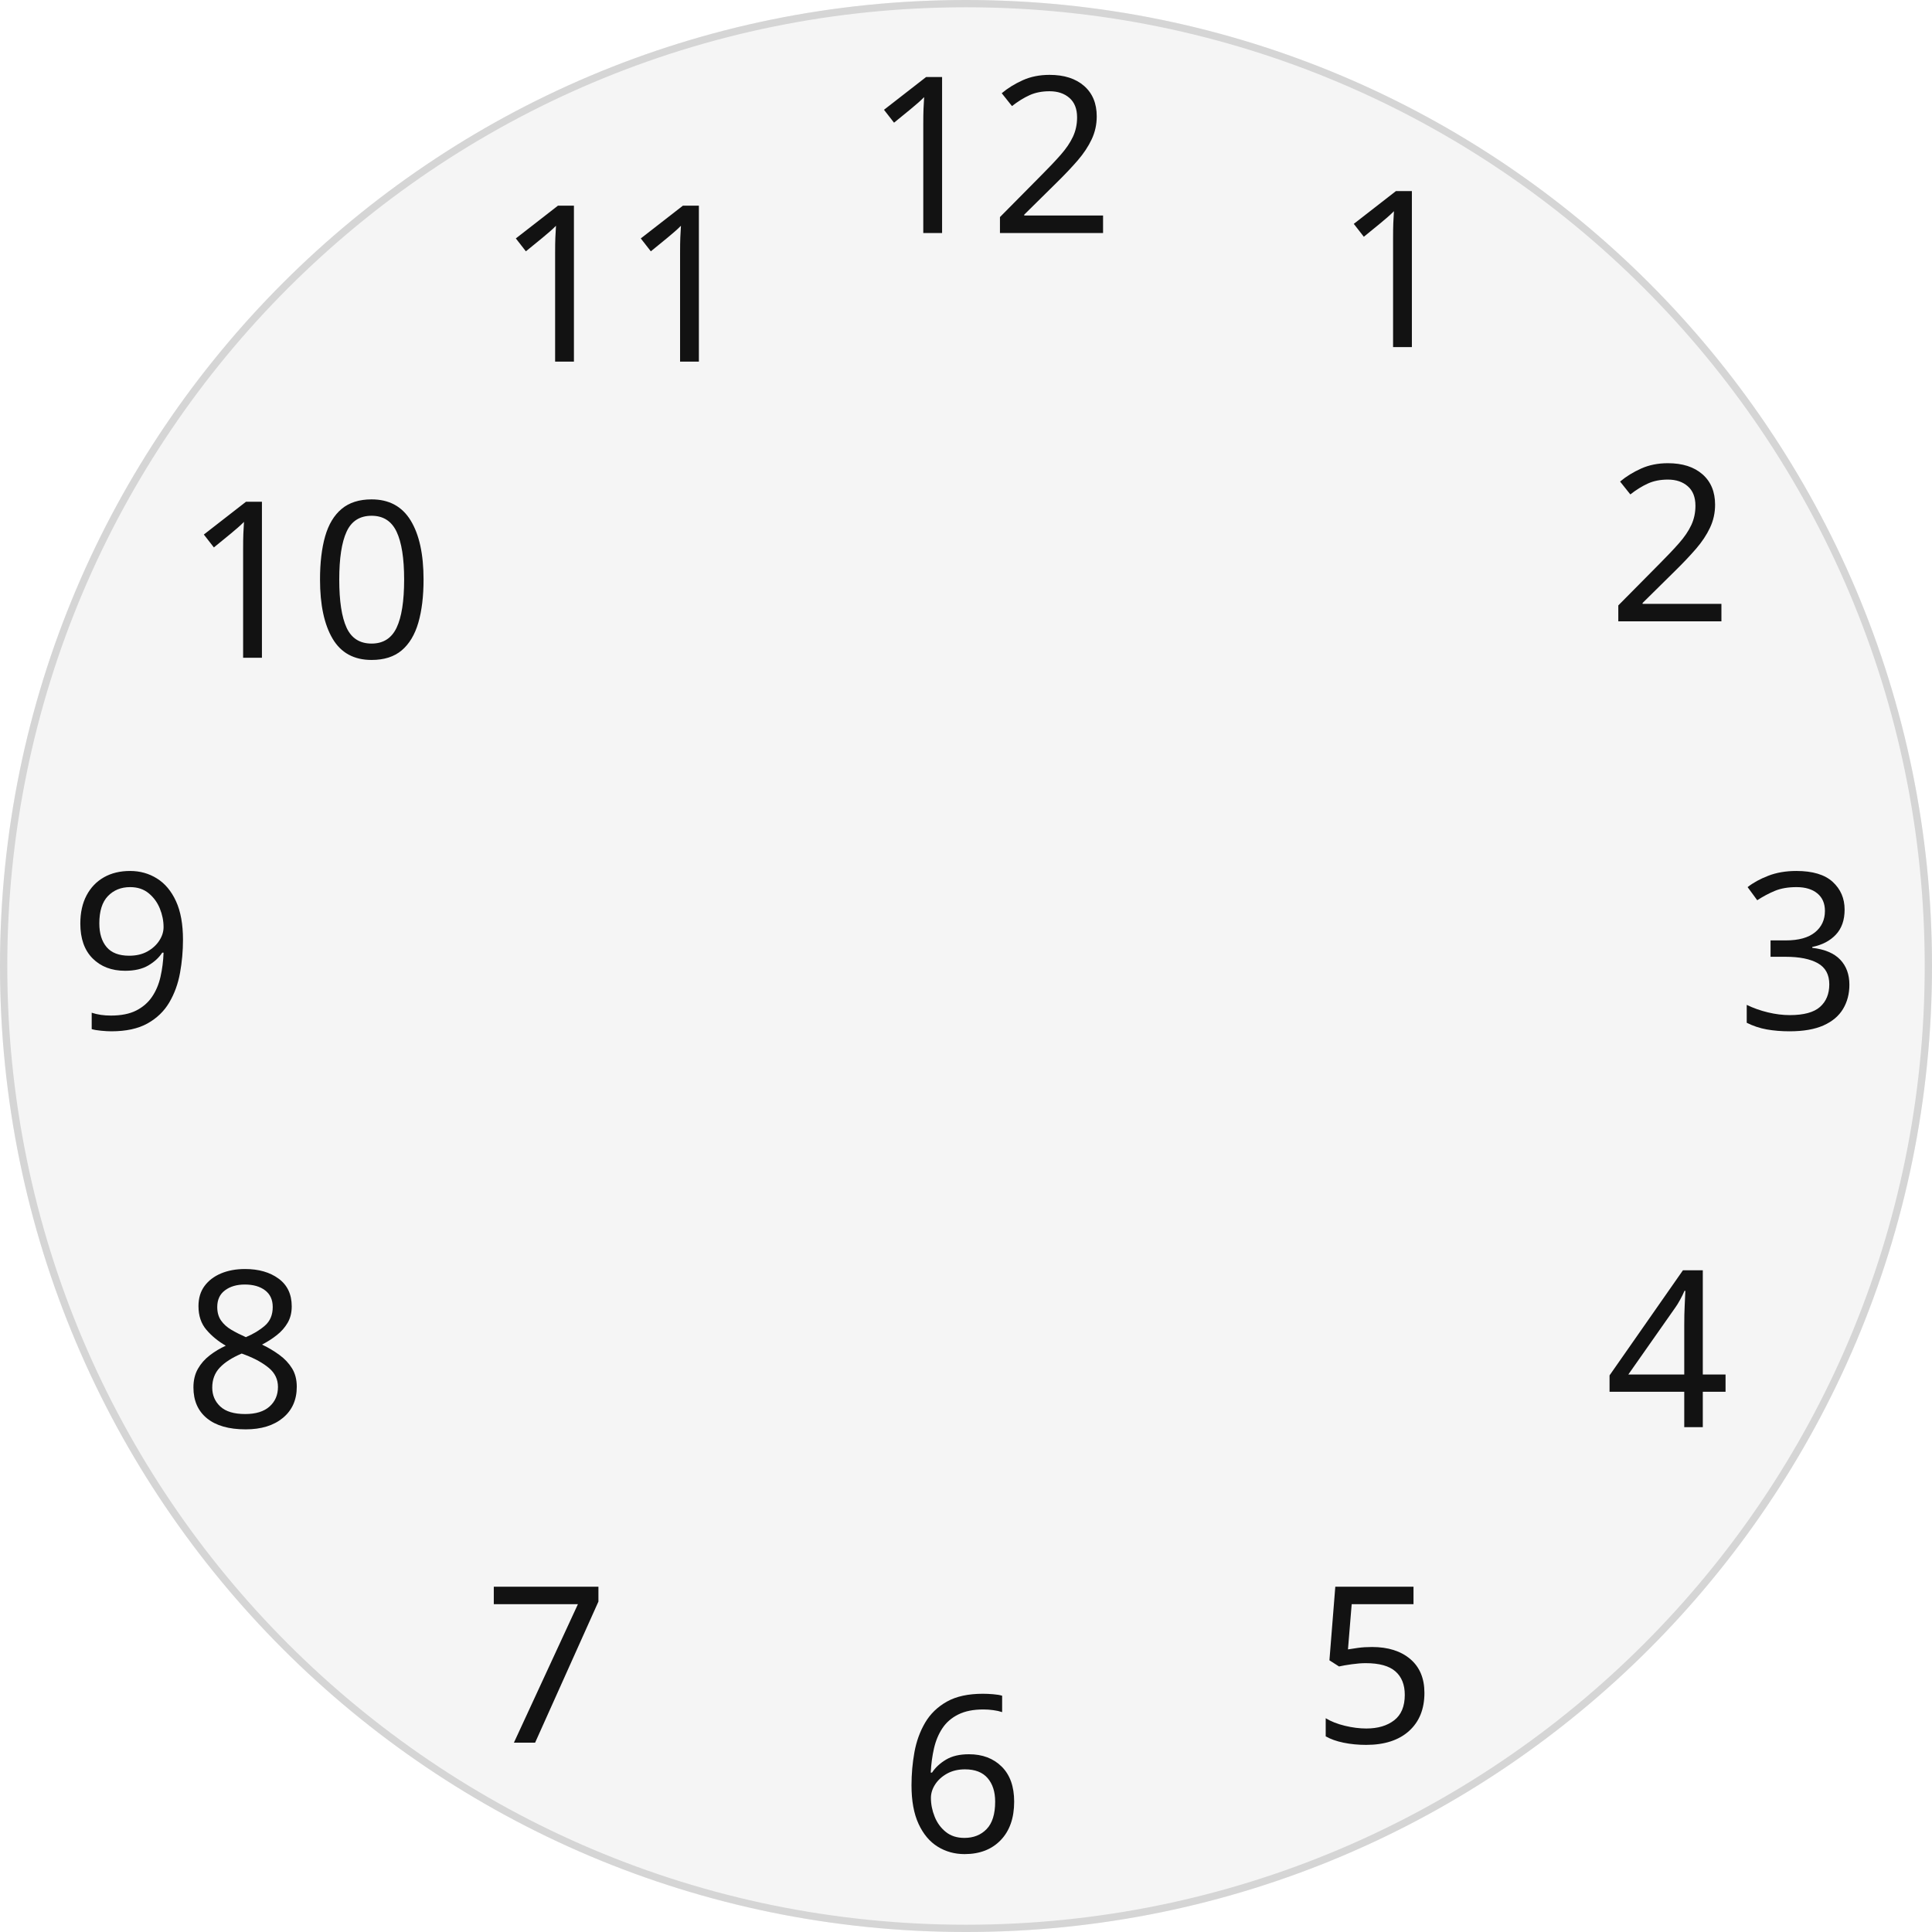
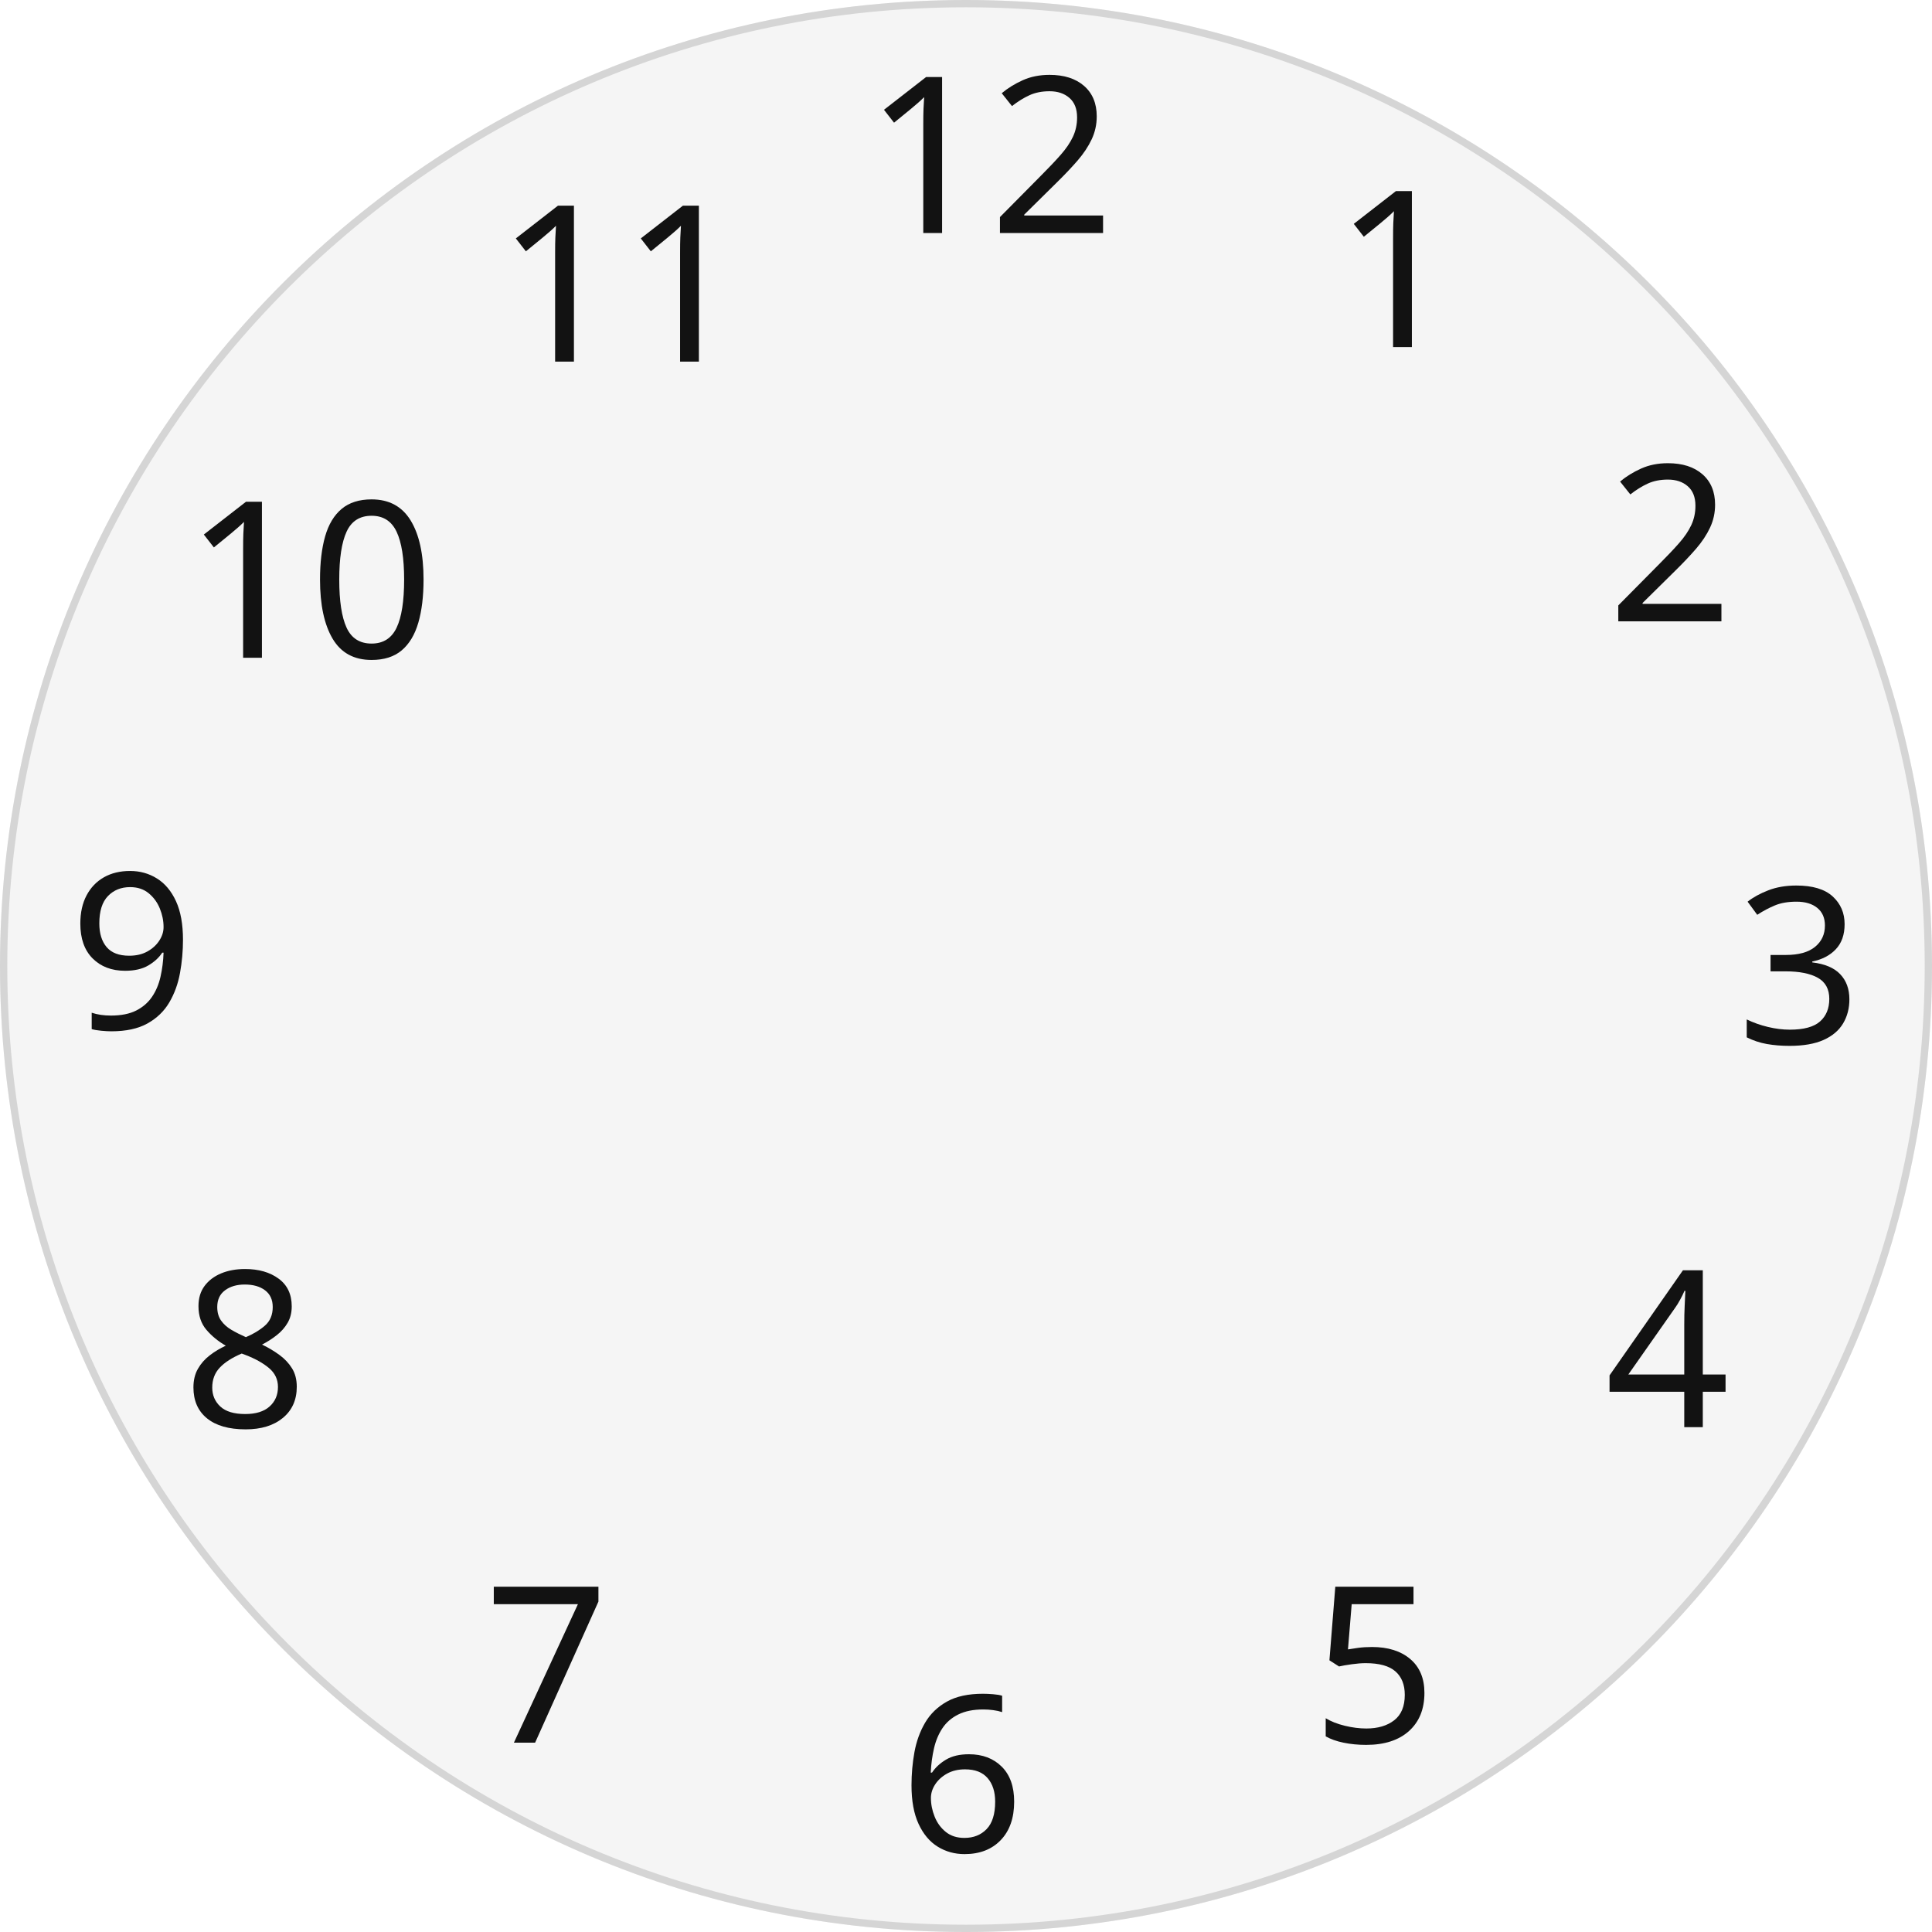
<svg xmlns="http://www.w3.org/2000/svg" viewBox="0 0 796 796">
  <defs>
    <clipPath id="clip-Artboard_1">
      <rect width="796" height="796" />
    </clipPath>
  </defs>
  <g id="Artboard_1" data-name="Artboard – 1" clip-path="url(#clip-Artboard_1)">
    <rect width="796" height="796" fill="#fff" />
    <g id="Group_1" data-name="Group 1" transform="translate(-562 -142)">
      <g id="Ellipse_2" data-name="Ellipse 2" transform="translate(562 142)" fill="#f5f5f5" stroke="#d5d5d5" stroke-width="3">
        <circle cx="398" cy="398" r="398" stroke="none" />
        <circle cx="398" cy="398" r="396.5" fill="none" />
      </g>
      <text id="_6" data-name="6" transform="translate(960 905)" fill="#121212" font-size="90" font-family="Montserrat-Regular, Montserrat">
        <tspan x="-27.405" y="0">6</tspan>
      </text>
      <text id="_5" data-name="5" transform="translate(1128 860)" fill="#121212" font-size="90" font-family="Montserrat-Regular, Montserrat">
        <tspan x="-25.47" y="0">5</tspan>
      </text>
      <text id="_4" data-name="4" transform="translate(1253 730)" fill="#121212" font-size="90" font-family="Montserrat-Regular, Montserrat">
        <tspan x="-29.745" y="0">4</tspan>
      </text>
-       <text id="_3" data-name="3" transform="translate(1303 566)" fill="#121212" font-size="90" font-family="Montserrat-Regular, Montserrat">
+       <text id="_3" data-name="3" transform="translate(1303 572)" fill="#121212" font-size="90" font-family="Montserrat-Regular, Montserrat">
        <tspan x="-25.38" y="0">3</tspan>
      </text>
      <text id="_12" data-name="12" transform="translate(960 238)" fill="#121212" font-size="90" font-family="Montserrat-Regular, Montserrat">
        <tspan x="-41.805" y="0">12</tspan>
      </text>
      <text id="_1" data-name="1" transform="translate(1128 285)" fill="#121212" font-size="90" font-family="Montserrat-Regular, Montserrat">
        <tspan x="-16.245" y="0">1</tspan>
      </text>
      <text id="_2" data-name="2" transform="translate(1250 398)" fill="#121212" font-size="90" font-family="Montserrat-Regular, Montserrat">
        <tspan x="-25.56" y="0">2</tspan>
      </text>
      <text id="_9" data-name="9" transform="translate(618 566)" fill="#121212" font-size="90" font-family="Montserrat-Regular, Montserrat">
        <tspan x="-27.405" y="0">9</tspan>
      </text>
      <text id="_8" data-name="8" transform="translate(666 730)" fill="#121212" font-size="90" font-family="Montserrat-Regular, Montserrat">
        <tspan x="-28.71" y="0">8</tspan>
      </text>
      <text id="_7" data-name="7" transform="translate(788 860)" fill="#121212" font-size="90" font-family="Montserrat-Regular, Montserrat">
        <tspan x="-26.505" y="0">7</tspan>
      </text>
      <text id="_10" data-name="10" transform="translate(684 413)" fill="#121212" font-size="90" font-family="Montserrat-Regular, Montserrat">
        <tspan x="-46.035" y="0">10</tspan>
      </text>
      <text id="_11" data-name="11" transform="translate(799 291)" fill="#121212" font-size="90" font-family="Montserrat-Regular, Montserrat">
        <tspan x="-32.49" y="0">11</tspan>
      </text>
    </g>
  </g>
</svg>
